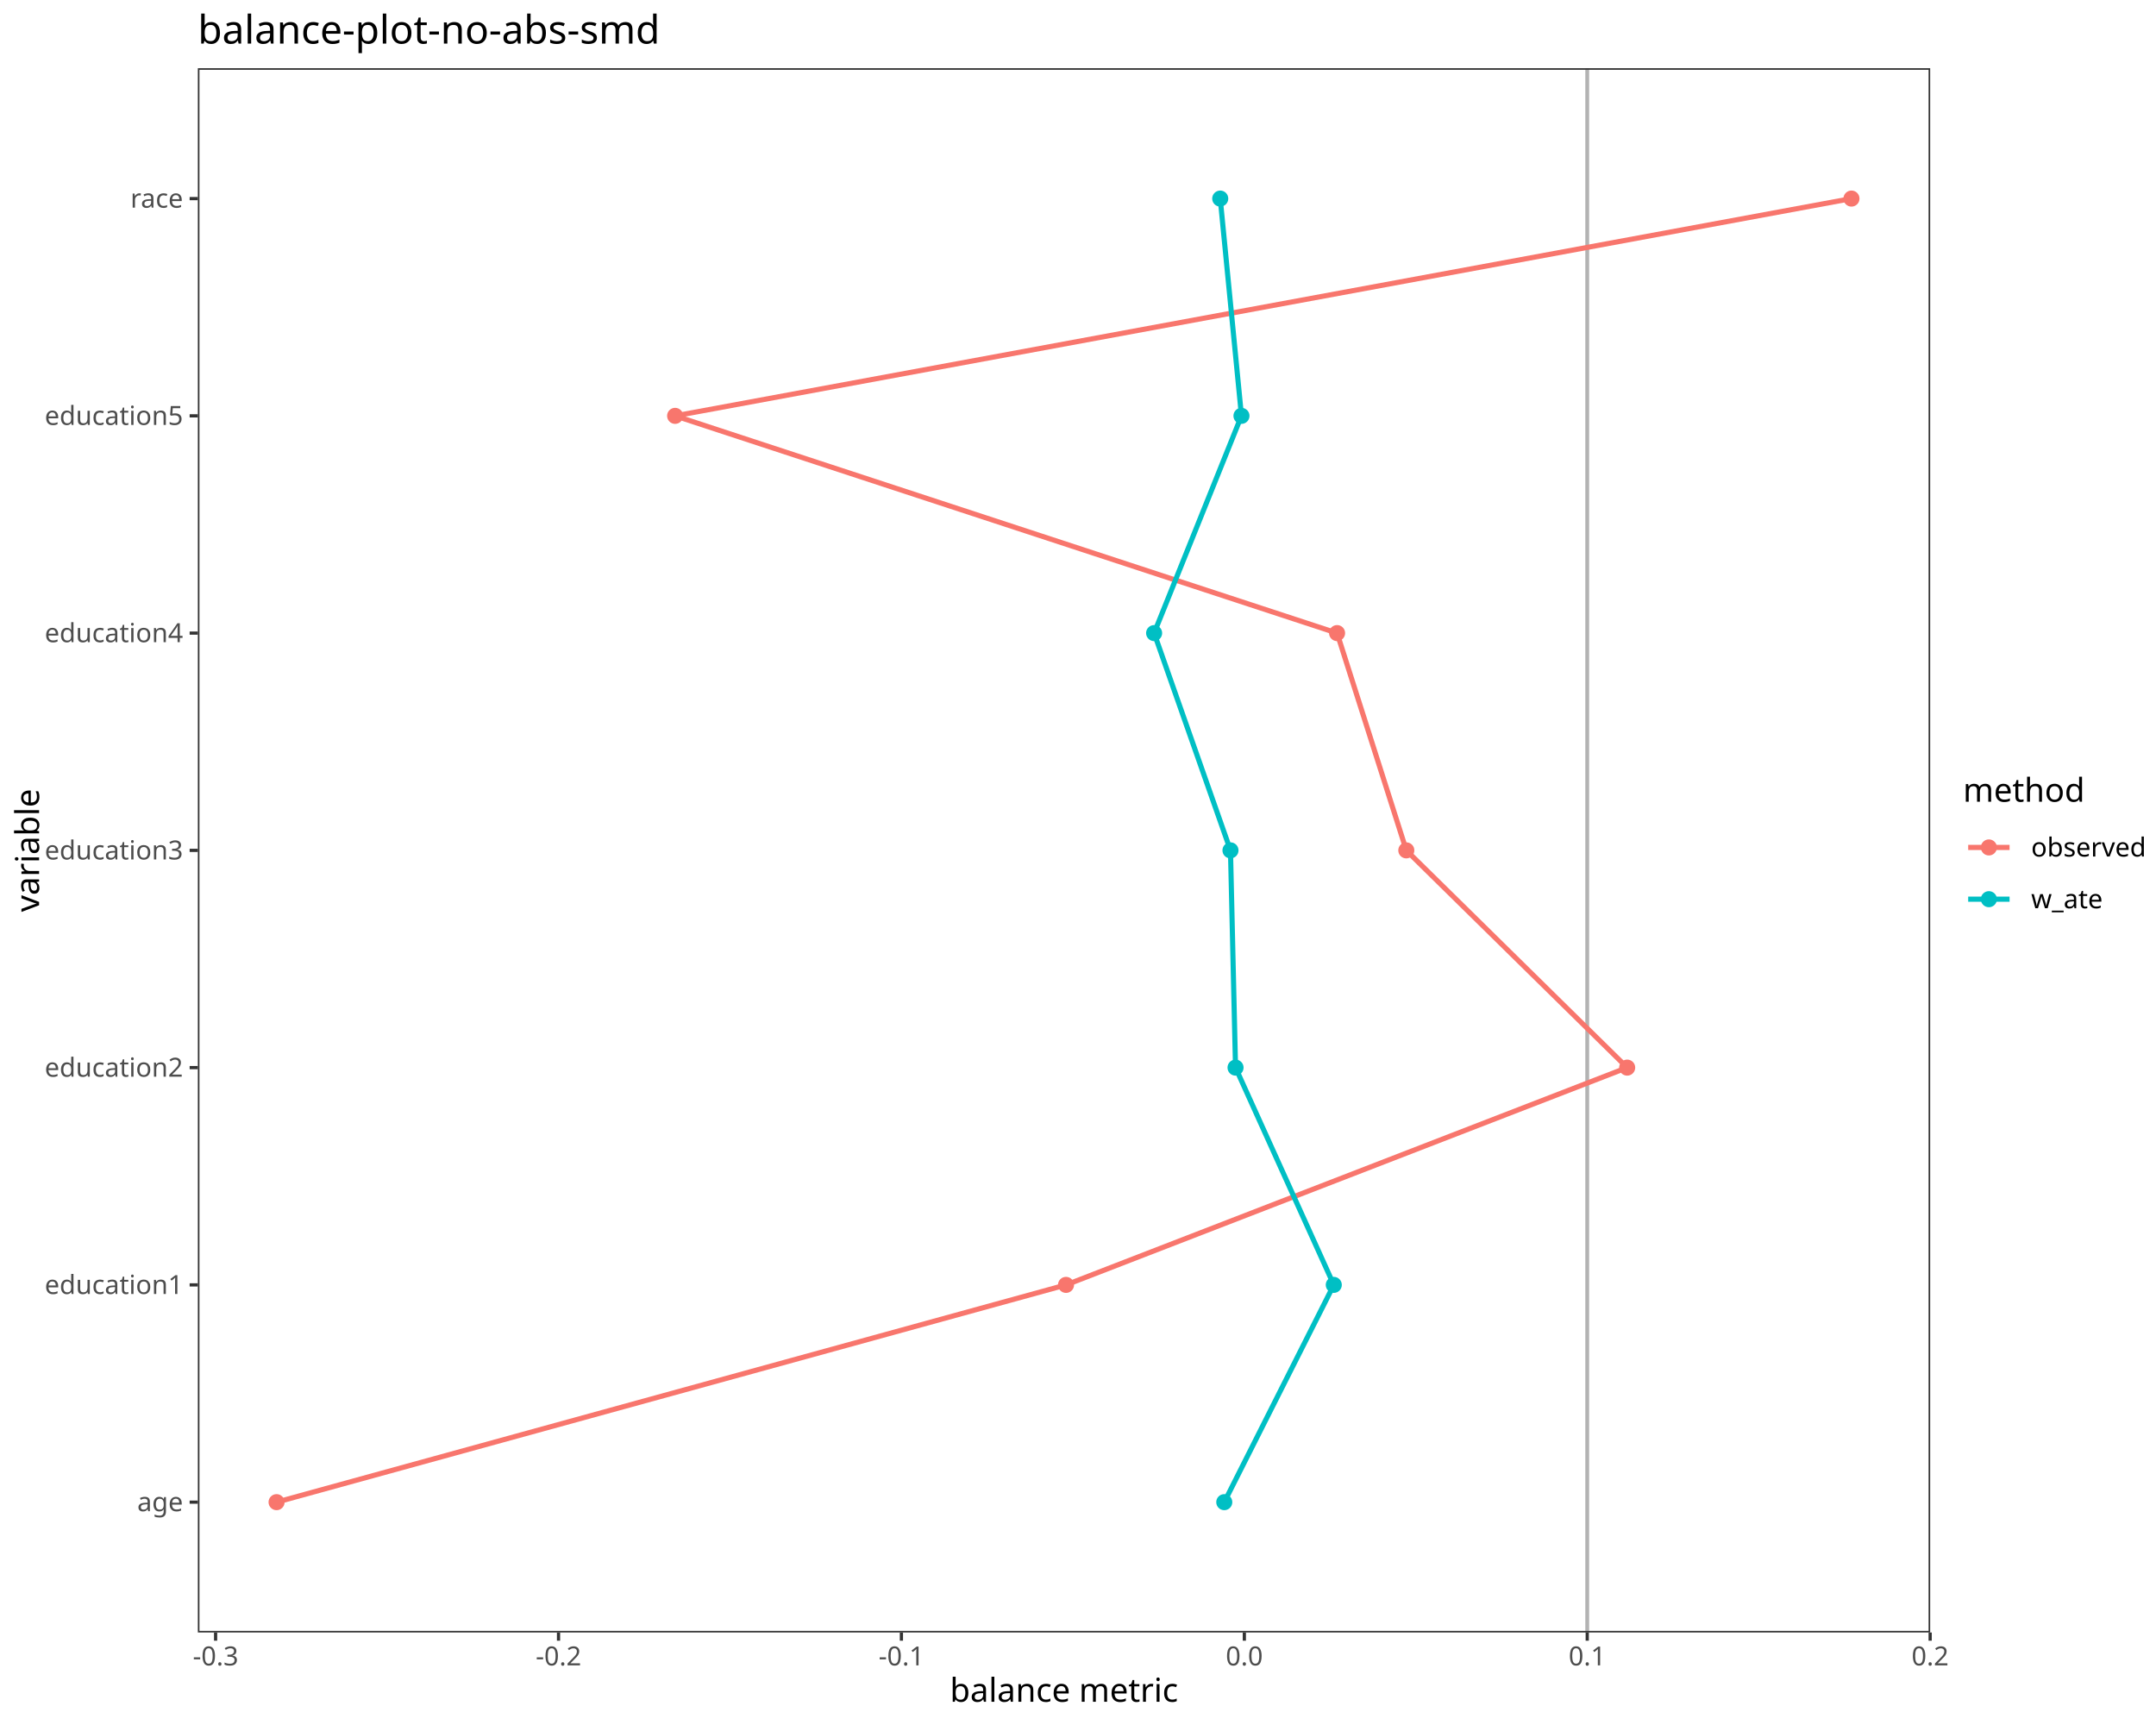
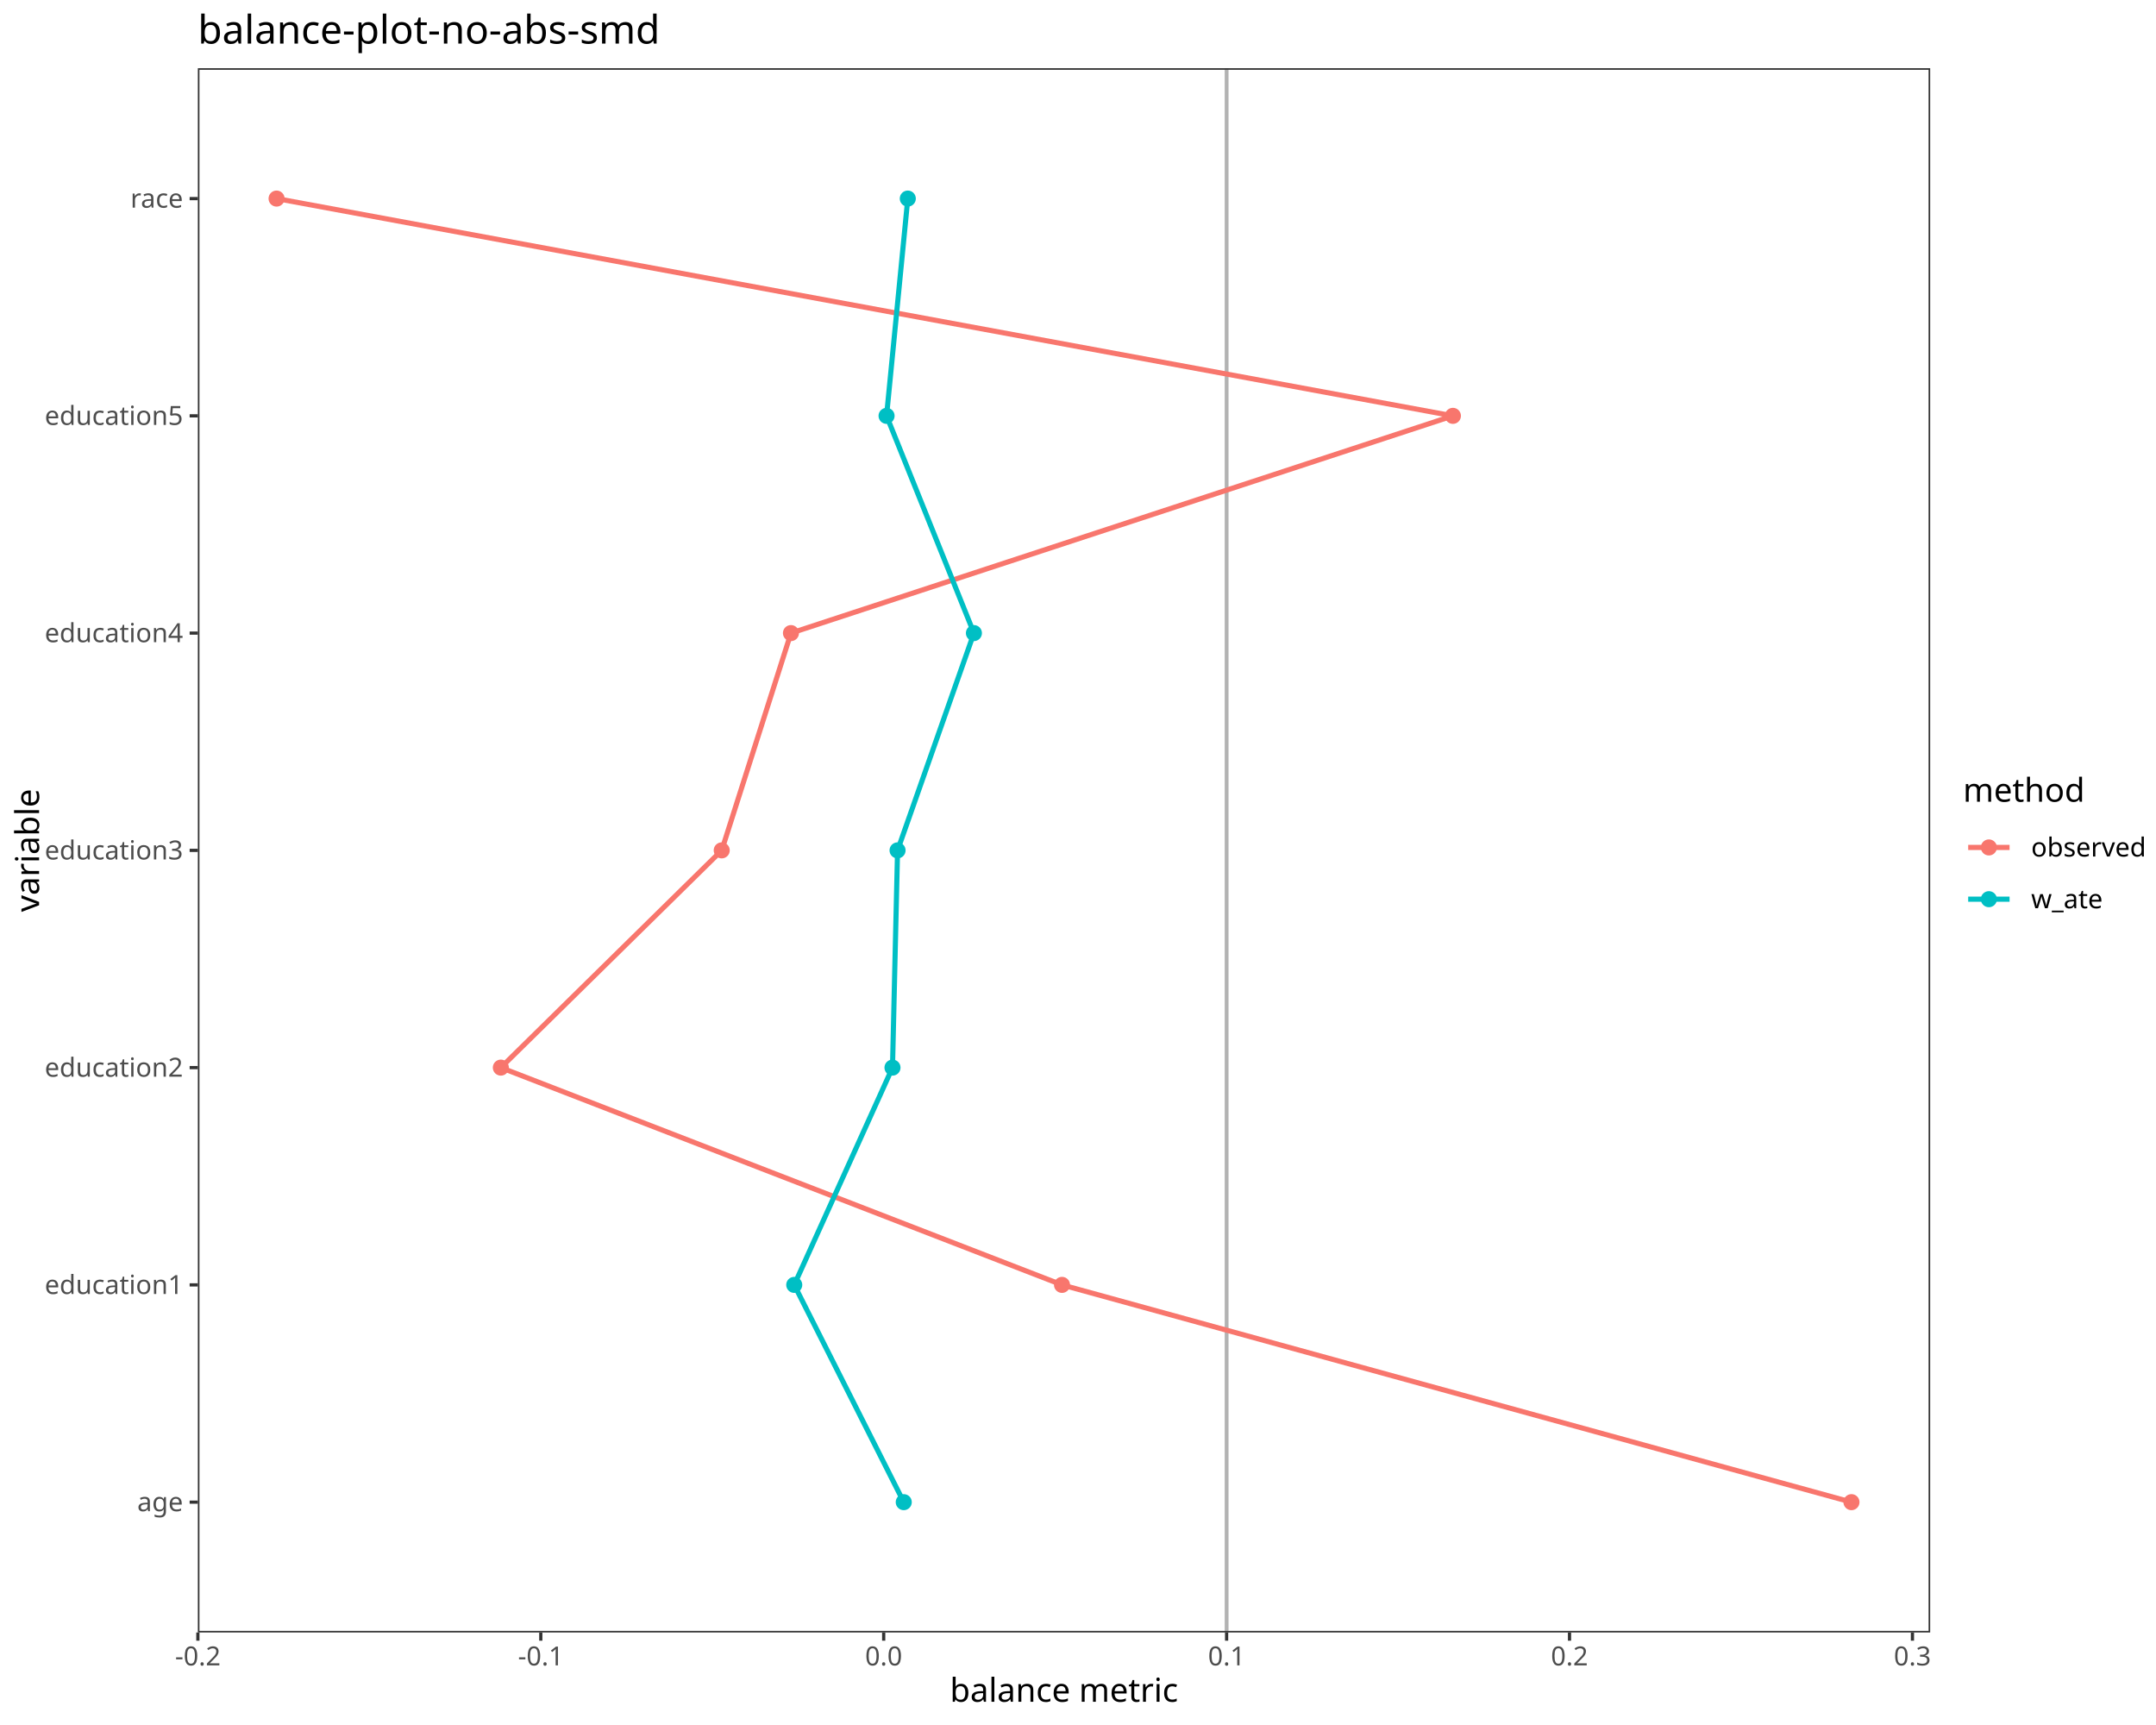
<svg xmlns="http://www.w3.org/2000/svg" class="svglite" data-engine-version="2.0" width="720.00pt" height="576.00pt" viewBox="0 0 720.00 576.00">
  <defs>
    <style type="text/css">
    .svglite line, .svglite polyline, .svglite polygon, .svglite path, .svglite rect, .svglite circle {
      fill: none;
      stroke: #000000;
      stroke-linecap: round;
      stroke-linejoin: round;
      stroke-miterlimit: 10.00;
    }
  </style>
  </defs>
  <rect width="100%" height="100%" style="stroke: none; fill: #FFFFFF;" />
  <defs>
    <clipPath id="cpMC4wMHw3MjAuMDB8MC4wMHw1NzYuMDA=">
      <rect x="0.00" y="0.00" width="720.00" height="576.00" />
    </clipPath>
  </defs>
  <g clip-path="url(#cpMC4wMHw3MjAuMDB8MC4wMHw1NzYuMDA=)">
    <rect x="0.00" y="0.00" width="720.00" height="576.00" style="stroke-width: 1.07; stroke: #FFFFFF; fill: #FFFFFF;" />
  </g>
  <defs>
    <clipPath id="cpNjYuMDd8NjQ0LjU5fDIyLjc4fDU0NS4xMQ==">
      <rect x="66.07" y="22.78" width="578.52" height="522.33" />
    </clipPath>
  </defs>
  <g clip-path="url(#cpNjYuMDd8NjQ0LjU5fDIyLjc4fDU0NS4xMQ==)">
    <rect x="66.07" y="22.78" width="578.52" height="522.33" style="stroke-width: 1.07; stroke: none; fill: #FFFFFF;" />
-     <line x1="530.06" y1="545.11" x2="530.06" y2="22.78" style="stroke-width: 1.28; stroke: #B3B3B3; stroke-linecap: butt;" />
-     <polyline points="92.36,501.59 356.00,429.04 543.40,356.49 469.64,283.95 446.52,211.40 225.46,138.86 618.30,66.31 " style="stroke-width: 1.71; stroke: #F8766D; stroke-linecap: butt;" />
-     <polyline points="408.85,501.59 445.42,429.04 412.61,356.49 410.92,283.95 385.42,211.40 414.59,138.86 407.50,66.31 " style="stroke-width: 1.71; stroke: #00BFC4; stroke-linecap: butt;" />
-     <circle cx="92.36" cy="501.59" r="2.33" style="stroke-width: 0.71; stroke: #F8766D; fill: #F8766D;" />
-     <circle cx="408.85" cy="501.59" r="2.33" style="stroke-width: 0.71; stroke: #00BFC4; fill: #00BFC4;" />
-     <circle cx="356.00" cy="429.04" r="2.33" style="stroke-width: 0.71; stroke: #F8766D; fill: #F8766D;" />
-     <circle cx="445.42" cy="429.04" r="2.33" style="stroke-width: 0.71; stroke: #00BFC4; fill: #00BFC4;" />
-     <circle cx="543.40" cy="356.49" r="2.33" style="stroke-width: 0.71; stroke: #F8766D; fill: #F8766D;" />
-     <circle cx="412.61" cy="356.49" r="2.33" style="stroke-width: 0.71; stroke: #00BFC4; fill: #00BFC4;" />
-     <circle cx="469.64" cy="283.95" r="2.33" style="stroke-width: 0.71; stroke: #F8766D; fill: #F8766D;" />
-     <circle cx="410.92" cy="283.95" r="2.33" style="stroke-width: 0.71; stroke: #00BFC4; fill: #00BFC4;" />
-     <circle cx="446.52" cy="211.40" r="2.33" style="stroke-width: 0.71; stroke: #F8766D; fill: #F8766D;" />
-     <circle cx="385.42" cy="211.40" r="2.33" style="stroke-width: 0.71; stroke: #00BFC4; fill: #00BFC4;" />
-     <circle cx="225.46" cy="138.86" r="2.33" style="stroke-width: 0.71; stroke: #F8766D; fill: #F8766D;" />
-     <circle cx="414.59" cy="138.86" r="2.33" style="stroke-width: 0.71; stroke: #00BFC4; fill: #00BFC4;" />
-     <circle cx="618.30" cy="66.31" r="2.33" style="stroke-width: 0.71; stroke: #F8766D; fill: #F8766D;" />
-     <circle cx="407.50" cy="66.31" r="2.33" style="stroke-width: 0.71; stroke: #00BFC4; fill: #00BFC4;" />
+     <line x1="409.63" y1="545.11" x2="409.63" y2="22.78" style="stroke-width: 1.28; stroke: #B3B3B3; stroke-linecap: butt;" />
+     <polyline points="618.30,501.59 354.66,429.04 167.26,356.49 241.02,283.95 264.14,211.40 485.20,138.86 92.36,66.31 " style="stroke-width: 1.71; stroke: #F8766D; stroke-linecap: butt;" />
+     <polyline points="301.81,501.59 265.24,429.04 298.05,356.49 299.74,283.95 325.24,211.40 296.07,138.86 303.16,66.31 " style="stroke-width: 1.71; stroke: #00BFC4; stroke-linecap: butt;" />
+     <circle cx="618.30" cy="501.59" r="2.33" style="stroke-width: 0.71; stroke: #F8766D; fill: #F8766D;" />
+     <circle cx="301.81" cy="501.59" r="2.33" style="stroke-width: 0.71; stroke: #00BFC4; fill: #00BFC4;" />
+     <circle cx="354.66" cy="429.04" r="2.33" style="stroke-width: 0.71; stroke: #F8766D; fill: #F8766D;" />
+     <circle cx="265.24" cy="429.04" r="2.33" style="stroke-width: 0.71; stroke: #00BFC4; fill: #00BFC4;" />
+     <circle cx="167.26" cy="356.49" r="2.33" style="stroke-width: 0.71; stroke: #F8766D; fill: #F8766D;" />
+     <circle cx="298.05" cy="356.49" r="2.33" style="stroke-width: 0.71; stroke: #00BFC4; fill: #00BFC4;" />
+     <circle cx="241.02" cy="283.95" r="2.33" style="stroke-width: 0.71; stroke: #F8766D; fill: #F8766D;" />
+     <circle cx="299.74" cy="283.95" r="2.33" style="stroke-width: 0.71; stroke: #00BFC4; fill: #00BFC4;" />
+     <circle cx="264.14" cy="211.40" r="2.33" style="stroke-width: 0.71; stroke: #F8766D; fill: #F8766D;" />
+     <circle cx="325.24" cy="211.40" r="2.33" style="stroke-width: 0.71; stroke: #00BFC4; fill: #00BFC4;" />
+     <circle cx="485.20" cy="138.86" r="2.33" style="stroke-width: 0.71; stroke: #F8766D; fill: #F8766D;" />
+     <circle cx="296.07" cy="138.86" r="2.33" style="stroke-width: 0.71; stroke: #00BFC4; fill: #00BFC4;" />
+     <circle cx="92.36" cy="66.31" r="2.33" style="stroke-width: 0.71; stroke: #F8766D; fill: #F8766D;" />
+     <circle cx="303.16" cy="66.31" r="2.33" style="stroke-width: 0.71; stroke: #00BFC4; fill: #00BFC4;" />
    <rect x="66.07" y="22.78" width="578.52" height="522.33" style="stroke-width: 1.07; stroke: #333333;" />
  </g>
  <g clip-path="url(#cpMC4wMHw3MjAuMDB8MC4wMHw1NzYuMDA=)">
    <text x="61.14" y="504.61" text-anchor="end" style="font-size: 8.80px; fill: #4D4D4D; font-family: sans;" textLength="14.68px" lengthAdjust="spacingAndGlyphs">age</text>
    <text x="61.14" y="432.07" text-anchor="end" style="font-size: 8.80px; fill: #4D4D4D; font-family: sans;" textLength="43.06px" lengthAdjust="spacingAndGlyphs">education1</text>
    <text x="61.14" y="359.52" text-anchor="end" style="font-size: 8.80px; fill: #4D4D4D; font-family: sans;" textLength="43.06px" lengthAdjust="spacingAndGlyphs">education2</text>
    <text x="61.14" y="286.98" text-anchor="end" style="font-size: 8.80px; fill: #4D4D4D; font-family: sans;" textLength="43.06px" lengthAdjust="spacingAndGlyphs">education3</text>
    <text x="61.14" y="214.43" text-anchor="end" style="font-size: 8.80px; fill: #4D4D4D; font-family: sans;" textLength="43.06px" lengthAdjust="spacingAndGlyphs">education4</text>
    <text x="61.14" y="141.88" text-anchor="end" style="font-size: 8.80px; fill: #4D4D4D; font-family: sans;" textLength="43.06px" lengthAdjust="spacingAndGlyphs">education5</text>
    <text x="61.14" y="69.34" text-anchor="end" style="font-size: 8.80px; fill: #4D4D4D; font-family: sans;" textLength="17.12px" lengthAdjust="spacingAndGlyphs">race</text>
    <polyline points="63.33,501.59 66.07,501.59 " style="stroke-width: 1.07; stroke: #333333; stroke-linecap: butt;" />
    <polyline points="63.33,429.04 66.07,429.04 " style="stroke-width: 1.07; stroke: #333333; stroke-linecap: butt;" />
    <polyline points="63.33,356.49 66.07,356.49 " style="stroke-width: 1.07; stroke: #333333; stroke-linecap: butt;" />
    <polyline points="63.33,283.95 66.07,283.95 " style="stroke-width: 1.07; stroke: #333333; stroke-linecap: butt;" />
    <polyline points="63.33,211.40 66.07,211.40 " style="stroke-width: 1.07; stroke: #333333; stroke-linecap: butt;" />
    <polyline points="63.33,138.86 66.07,138.86 " style="stroke-width: 1.07; stroke: #333333; stroke-linecap: butt;" />
    <polyline points="63.33,66.31 66.07,66.31 " style="stroke-width: 1.07; stroke: #333333; stroke-linecap: butt;" />
-     <polyline points="72.00,547.85 72.00,545.11 " style="stroke-width: 1.07; stroke: #333333; stroke-linecap: butt;" />
-     <polyline points="186.52,547.85 186.52,545.11 " style="stroke-width: 1.07; stroke: #333333; stroke-linecap: butt;" />
-     <polyline points="301.03,547.85 301.03,545.11 " style="stroke-width: 1.07; stroke: #333333; stroke-linecap: butt;" />
-     <polyline points="415.55,547.85 415.55,545.11 " style="stroke-width: 1.07; stroke: #333333; stroke-linecap: butt;" />
-     <polyline points="530.06,547.85 530.06,545.11 " style="stroke-width: 1.07; stroke: #333333; stroke-linecap: butt;" />
-     <polyline points="644.58,547.85 644.58,545.11 " style="stroke-width: 1.07; stroke: #333333; stroke-linecap: butt;" />
-     <text x="72.00" y="556.10" text-anchor="middle" style="font-size: 8.80px; fill: #4D4D4D; font-family: sans;" textLength="15.16px" lengthAdjust="spacingAndGlyphs">-0.3</text>
-     <text x="186.52" y="556.10" text-anchor="middle" style="font-size: 8.80px; fill: #4D4D4D; font-family: sans;" textLength="15.16px" lengthAdjust="spacingAndGlyphs">-0.2</text>
-     <text x="301.03" y="556.10" text-anchor="middle" style="font-size: 8.80px; fill: #4D4D4D; font-family: sans;" textLength="15.16px" lengthAdjust="spacingAndGlyphs">-0.1</text>
-     <text x="415.55" y="556.10" text-anchor="middle" style="font-size: 8.80px; fill: #4D4D4D; font-family: sans;" textLength="12.23px" lengthAdjust="spacingAndGlyphs">0.0</text>
-     <text x="530.06" y="556.10" text-anchor="middle" style="font-size: 8.80px; fill: #4D4D4D; font-family: sans;" textLength="12.23px" lengthAdjust="spacingAndGlyphs">0.1</text>
-     <text x="644.58" y="556.10" text-anchor="middle" style="font-size: 8.80px; fill: #4D4D4D; font-family: sans;" textLength="12.23px" lengthAdjust="spacingAndGlyphs">0.2</text>
+     <polyline points="66.08,547.85 66.08,545.11 " style="stroke-width: 1.07; stroke: #333333; stroke-linecap: butt;" />
+     <polyline points="180.60,547.85 180.60,545.11 " style="stroke-width: 1.07; stroke: #333333; stroke-linecap: butt;" />
+     <polyline points="295.11,547.85 295.11,545.11 " style="stroke-width: 1.07; stroke: #333333; stroke-linecap: butt;" />
+     <polyline points="409.63,547.85 409.63,545.11 " style="stroke-width: 1.07; stroke: #333333; stroke-linecap: butt;" />
+     <polyline points="524.14,547.85 524.14,545.11 " style="stroke-width: 1.07; stroke: #333333; stroke-linecap: butt;" />
+     <polyline points="638.66,547.85 638.66,545.11 " style="stroke-width: 1.07; stroke: #333333; stroke-linecap: butt;" />
+     <text x="66.08" y="556.10" text-anchor="middle" style="font-size: 8.80px; fill: #4D4D4D; font-family: sans;" textLength="15.16px" lengthAdjust="spacingAndGlyphs">-0.2</text>
+     <text x="180.60" y="556.10" text-anchor="middle" style="font-size: 8.80px; fill: #4D4D4D; font-family: sans;" textLength="15.16px" lengthAdjust="spacingAndGlyphs">-0.1</text>
+     <text x="295.11" y="556.10" text-anchor="middle" style="font-size: 8.80px; fill: #4D4D4D; font-family: sans;" textLength="12.23px" lengthAdjust="spacingAndGlyphs">0.0</text>
+     <text x="409.63" y="556.10" text-anchor="middle" style="font-size: 8.80px; fill: #4D4D4D; font-family: sans;" textLength="12.23px" lengthAdjust="spacingAndGlyphs">0.1</text>
+     <text x="524.14" y="556.10" text-anchor="middle" style="font-size: 8.80px; fill: #4D4D4D; font-family: sans;" textLength="12.23px" lengthAdjust="spacingAndGlyphs">0.2</text>
+     <text x="638.66" y="556.10" text-anchor="middle" style="font-size: 8.80px; fill: #4D4D4D; font-family: sans;" textLength="12.23px" lengthAdjust="spacingAndGlyphs">0.3</text>
    <text x="355.33" y="568.24" text-anchor="middle" style="font-size: 11.00px; font-family: sans;" textLength="71.54px" lengthAdjust="spacingAndGlyphs">balance metric</text>
    <text transform="translate(13.05,283.95) rotate(-90)" text-anchor="middle" style="font-size: 11.00px; font-family: sans;" textLength="38.52px" lengthAdjust="spacingAndGlyphs">variable</text>
    <rect x="655.55" y="259.00" width="58.97" height="49.89" style="stroke-width: 1.07; stroke: none; fill: #FFFFFF;" />
    <text x="655.55" y="267.71" style="font-size: 11.00px; font-family: sans;" textLength="36.70px" lengthAdjust="spacingAndGlyphs">method</text>
    <rect x="655.55" y="274.33" width="17.28" height="17.28" style="stroke-width: 1.07; stroke: none; fill: #FFFFFF;" />
    <line x1="657.28" y1="282.97" x2="671.10" y2="282.97" style="stroke-width: 1.71; stroke: #F8766D; stroke-linecap: butt;" />
    <circle cx="664.19" cy="282.97" r="2.33" style="stroke-width: 0.71; stroke: #F8766D; fill: #F8766D;" />
    <rect x="655.55" y="291.61" width="17.28" height="17.28" style="stroke-width: 1.07; stroke: none; fill: #FFFFFF;" />
    <line x1="657.28" y1="300.25" x2="671.10" y2="300.25" style="stroke-width: 1.71; stroke: #00BFC4; stroke-linecap: butt;" />
    <circle cx="664.19" cy="300.25" r="2.33" style="stroke-width: 0.71; stroke: #00BFC4; fill: #00BFC4;" />
    <text x="678.31" y="286.00" style="font-size: 8.80px; font-family: sans;" textLength="36.21px" lengthAdjust="spacingAndGlyphs">observed</text>
    <text x="678.31" y="303.28" style="font-size: 8.80px; font-family: sans;" textLength="23.49px" lengthAdjust="spacingAndGlyphs">w_ate</text>
    <text x="66.07" y="14.56" style="font-size: 13.20px; font-family: sans;" textLength="146.03px" lengthAdjust="spacingAndGlyphs">balance-plot-no-abs-smd</text>
  </g>
</svg>
